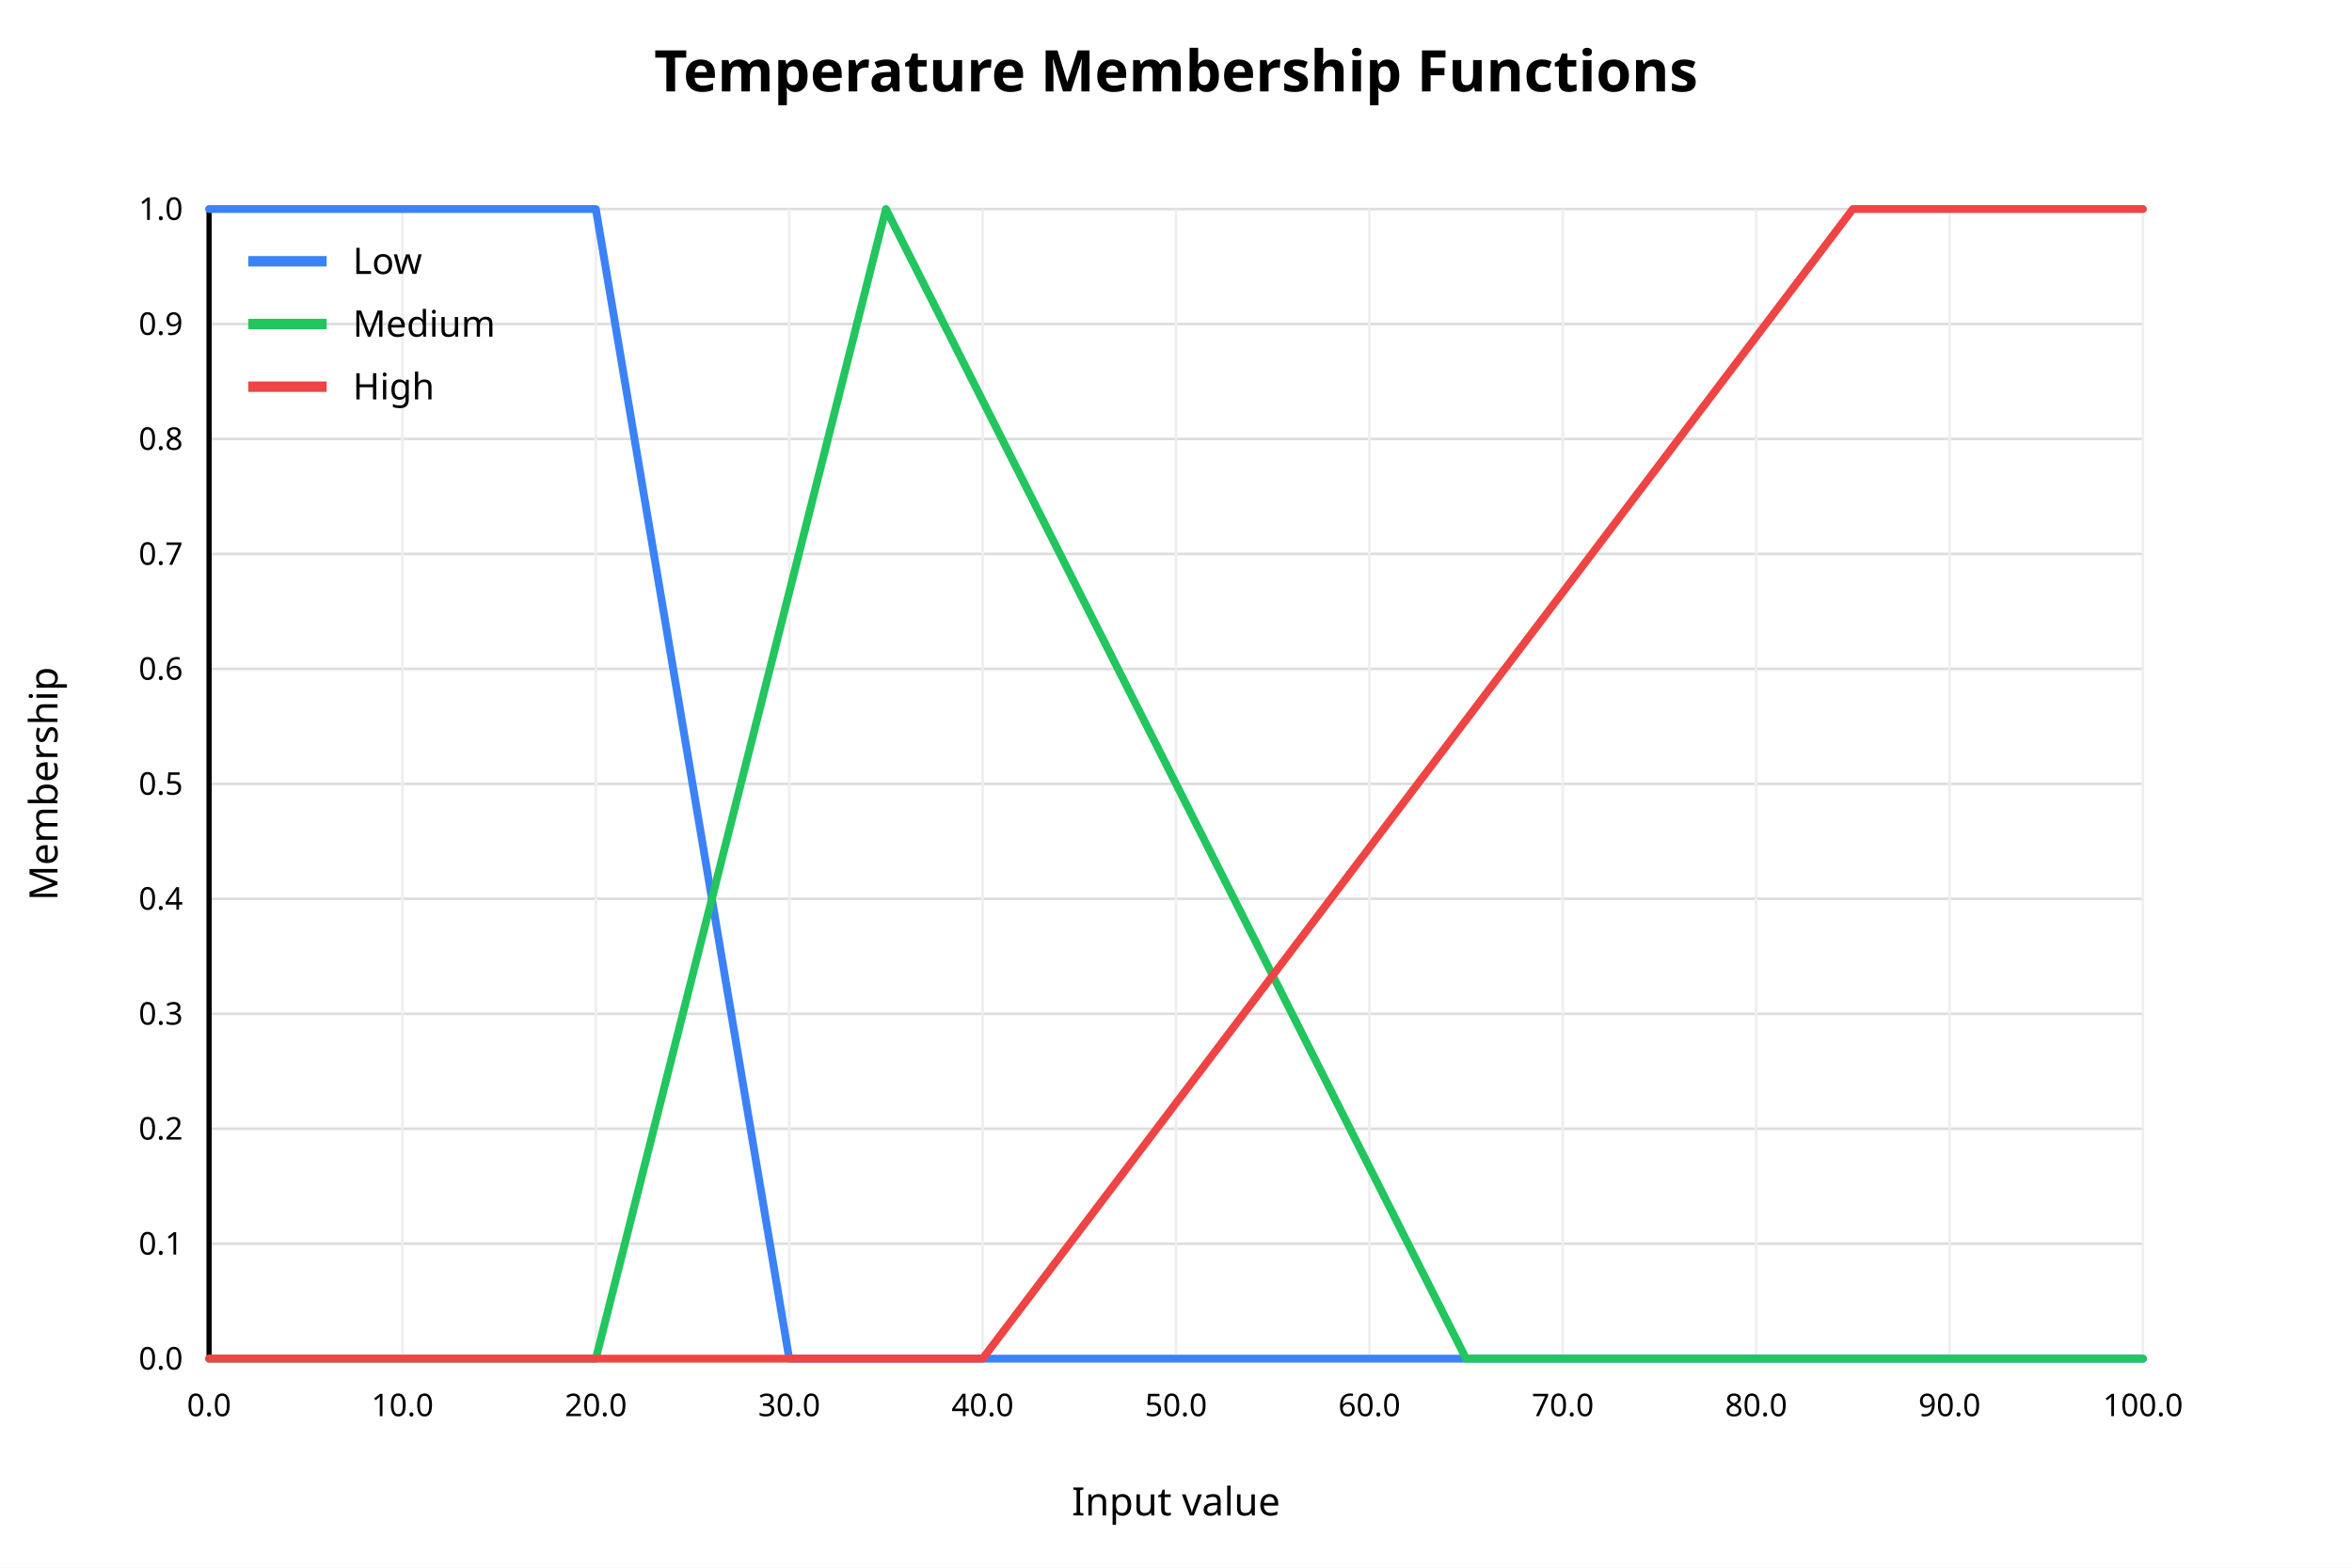
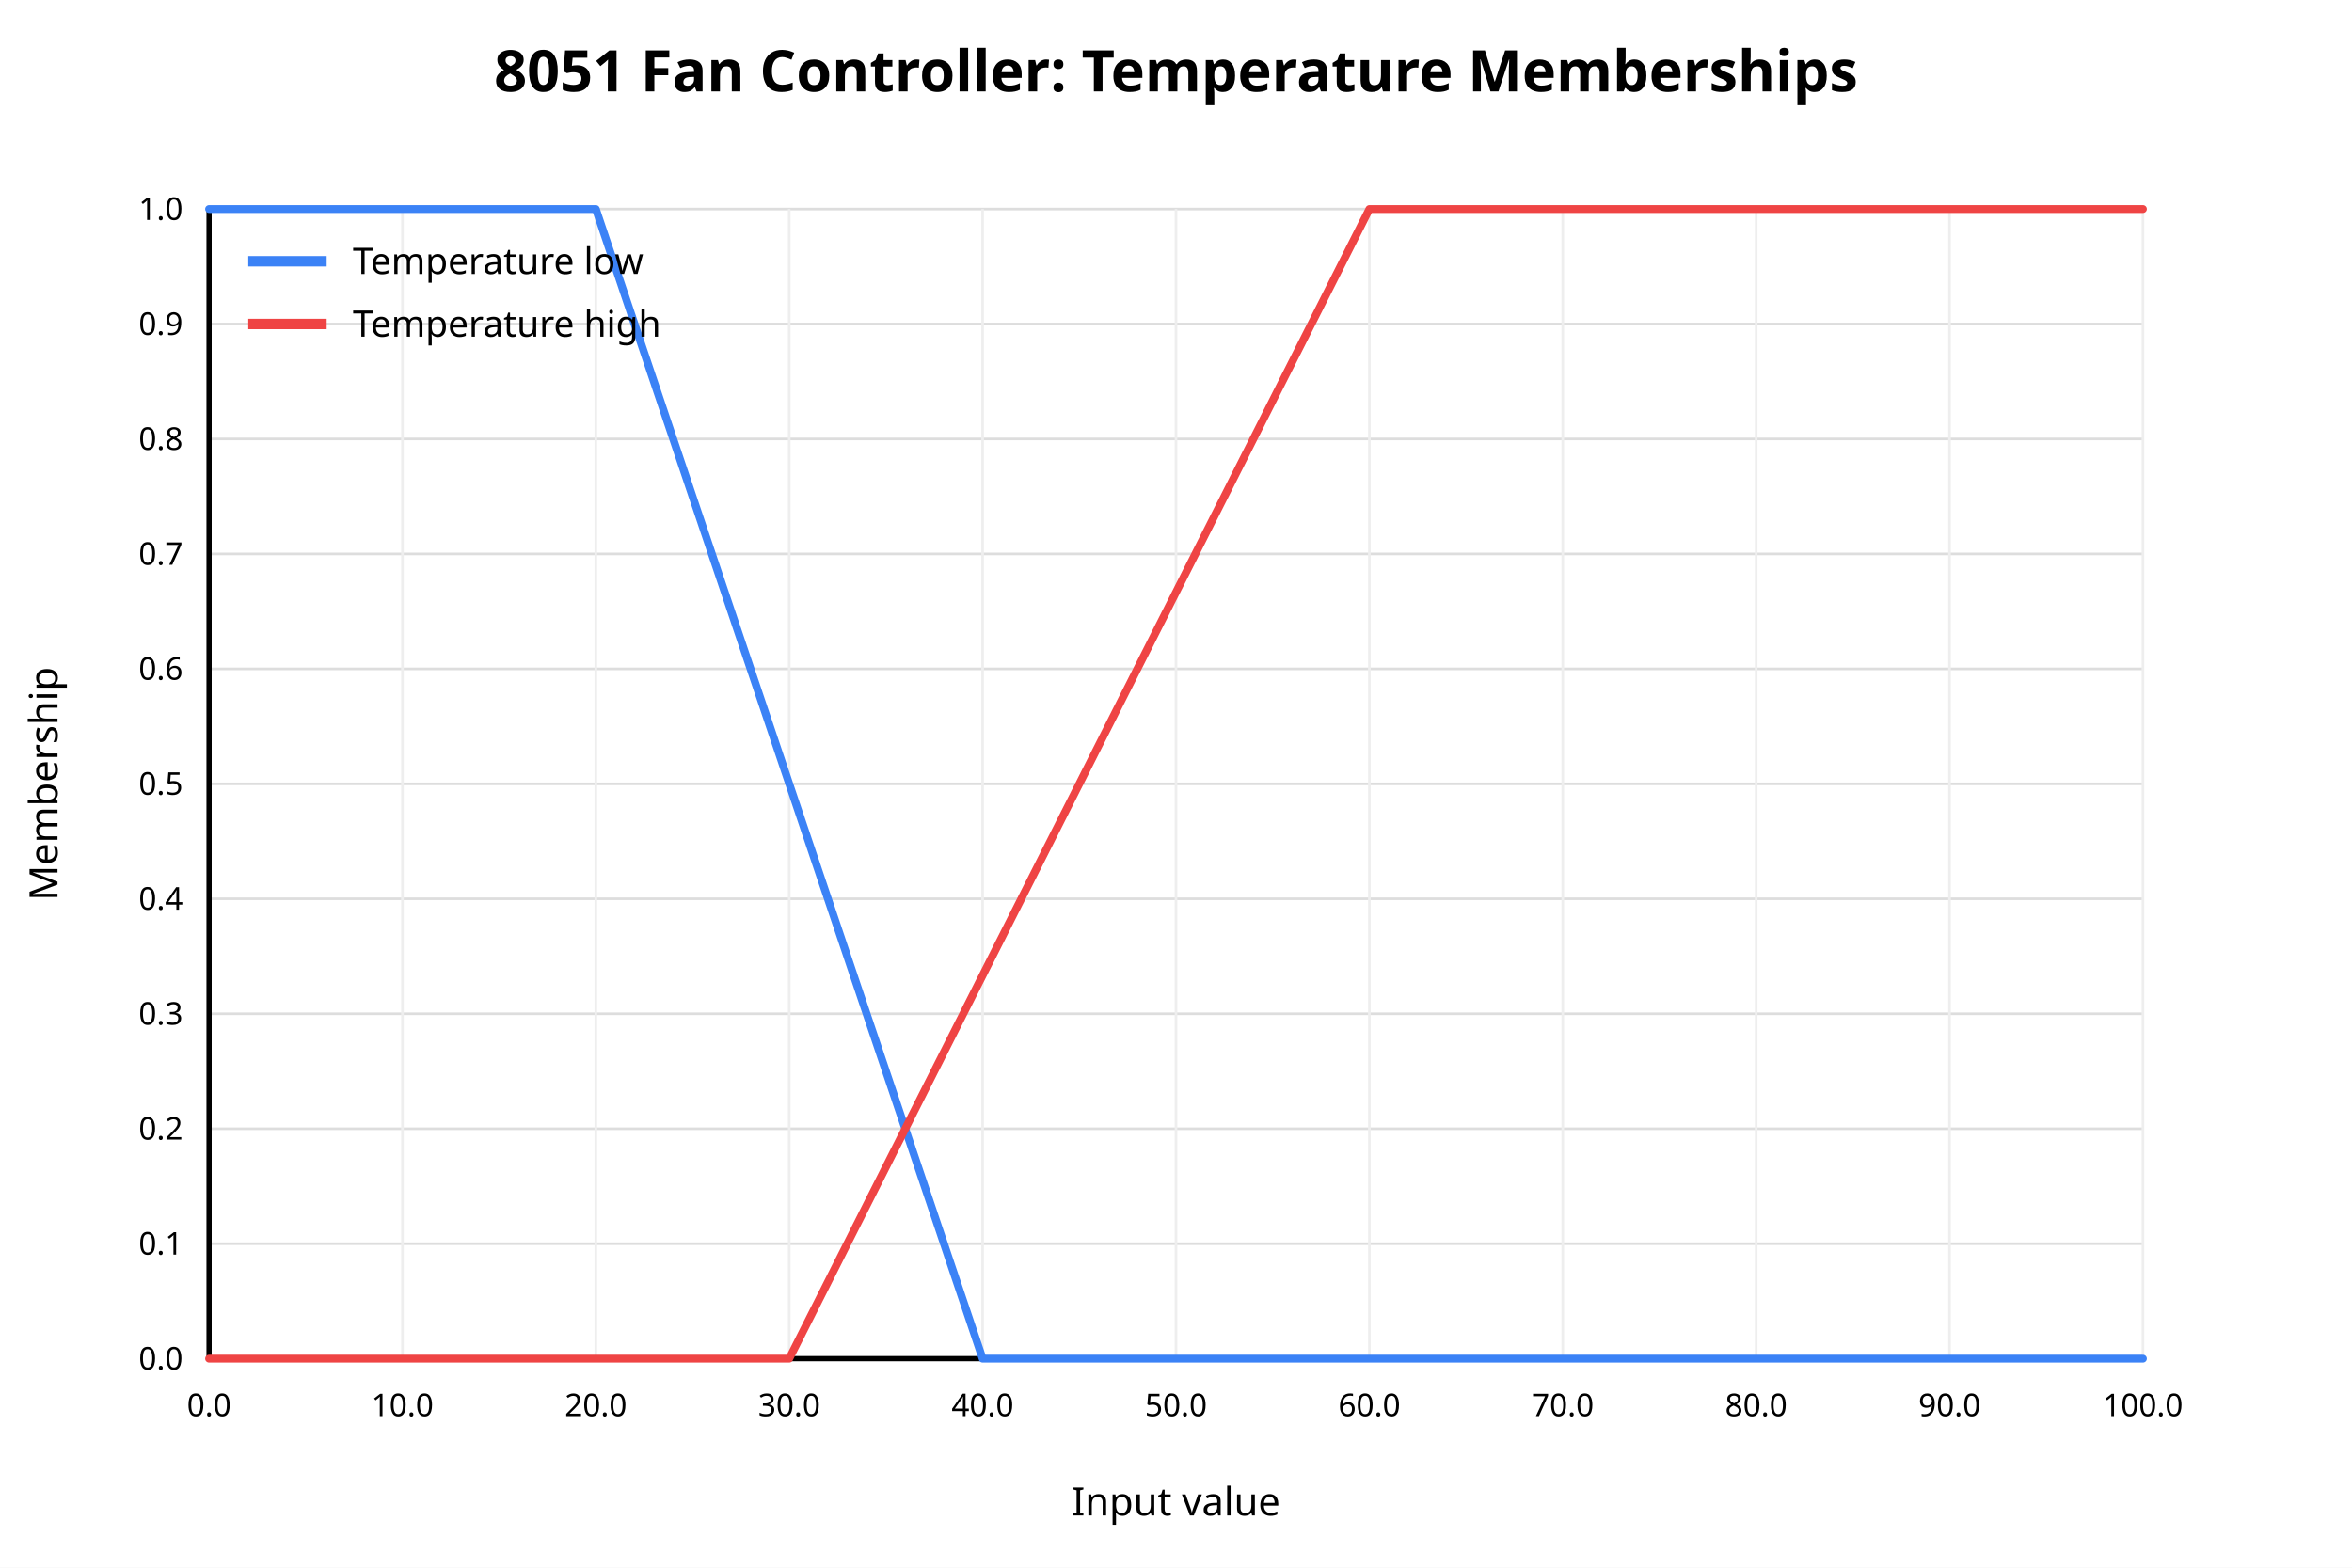
<svg xmlns="http://www.w3.org/2000/svg" width="900" height="600" viewBox="0 0 900 600">
  <rect x="0" y="0" width="900" height="600" fill="white" />
-   <text x="450" y="35" text-anchor="middle" font-family="sans-serif" font-size="22" font-weight="bold" fill="black">Temperature Membership Functions</text>
+   <text x="450" y="35" text-anchor="middle" font-family="sans-serif" font-size="22" font-weight="bold" fill="black">8051 Fan Controller: Temperature Memberships</text>
  <line x1="80" y1="520.00" x2="820" y2="520.00" stroke="#dddddd" stroke-width="1" />
  <text x="70" y="520.00" text-anchor="end" dominant-baseline="middle" font-family="sans-serif" font-size="12" fill="black">0.0</text>
  <line x1="80" y1="476.00" x2="820" y2="476.00" stroke="#dddddd" stroke-width="1" />
  <text x="70" y="476.00" text-anchor="end" dominant-baseline="middle" font-family="sans-serif" font-size="12" fill="black">0.1</text>
  <line x1="80" y1="432.00" x2="820" y2="432.00" stroke="#dddddd" stroke-width="1" />
  <text x="70" y="432.00" text-anchor="end" dominant-baseline="middle" font-family="sans-serif" font-size="12" fill="black">0.2</text>
  <line x1="80" y1="388.00" x2="820" y2="388.00" stroke="#dddddd" stroke-width="1" />
  <text x="70" y="388.00" text-anchor="end" dominant-baseline="middle" font-family="sans-serif" font-size="12" fill="black">0.3</text>
  <line x1="80" y1="344.00" x2="820" y2="344.00" stroke="#dddddd" stroke-width="1" />
  <text x="70" y="344.00" text-anchor="end" dominant-baseline="middle" font-family="sans-serif" font-size="12" fill="black">0.4</text>
  <line x1="80" y1="300.00" x2="820" y2="300.00" stroke="#dddddd" stroke-width="1" />
  <text x="70" y="300.00" text-anchor="end" dominant-baseline="middle" font-family="sans-serif" font-size="12" fill="black">0.5</text>
  <line x1="80" y1="256.00" x2="820" y2="256.00" stroke="#dddddd" stroke-width="1" />
  <text x="70" y="256.00" text-anchor="end" dominant-baseline="middle" font-family="sans-serif" font-size="12" fill="black">0.6</text>
  <line x1="80" y1="212.00" x2="820" y2="212.00" stroke="#dddddd" stroke-width="1" />
  <text x="70" y="212.00" text-anchor="end" dominant-baseline="middle" font-family="sans-serif" font-size="12" fill="black">0.7</text>
  <line x1="80" y1="168.00" x2="820" y2="168.00" stroke="#dddddd" stroke-width="1" />
  <text x="70" y="168.00" text-anchor="end" dominant-baseline="middle" font-family="sans-serif" font-size="12" fill="black">0.8</text>
  <line x1="80" y1="124.00" x2="820" y2="124.00" stroke="#dddddd" stroke-width="1" />
  <text x="70" y="124.00" text-anchor="end" dominant-baseline="middle" font-family="sans-serif" font-size="12" fill="black">0.9</text>
  <line x1="80" y1="80.00" x2="820" y2="80.00" stroke="#dddddd" stroke-width="1" />
  <text x="70" y="80.00" text-anchor="end" dominant-baseline="middle" font-family="sans-serif" font-size="12" fill="black">1.0</text>
  <line x1="80.00" y1="80" x2="80.00" y2="520" stroke="#eeeeee" stroke-width="1" />
  <text x="80.00" y="542" text-anchor="middle" font-family="sans-serif" font-size="12" fill="black">0.0</text>
  <line x1="154.00" y1="80" x2="154.00" y2="520" stroke="#eeeeee" stroke-width="1" />
  <text x="154.00" y="542" text-anchor="middle" font-family="sans-serif" font-size="12" fill="black">10.0</text>
  <line x1="228.00" y1="80" x2="228.00" y2="520" stroke="#eeeeee" stroke-width="1" />
  <text x="228.00" y="542" text-anchor="middle" font-family="sans-serif" font-size="12" fill="black">20.0</text>
  <line x1="302.00" y1="80" x2="302.00" y2="520" stroke="#eeeeee" stroke-width="1" />
  <text x="302.00" y="542" text-anchor="middle" font-family="sans-serif" font-size="12" fill="black">30.0</text>
  <line x1="376.00" y1="80" x2="376.00" y2="520" stroke="#eeeeee" stroke-width="1" />
  <text x="376.00" y="542" text-anchor="middle" font-family="sans-serif" font-size="12" fill="black">40.0</text>
  <line x1="450.00" y1="80" x2="450.00" y2="520" stroke="#eeeeee" stroke-width="1" />
  <text x="450.00" y="542" text-anchor="middle" font-family="sans-serif" font-size="12" fill="black">50.0</text>
  <line x1="524.00" y1="80" x2="524.00" y2="520" stroke="#eeeeee" stroke-width="1" />
  <text x="524.00" y="542" text-anchor="middle" font-family="sans-serif" font-size="12" fill="black">60.0</text>
  <line x1="598.00" y1="80" x2="598.00" y2="520" stroke="#eeeeee" stroke-width="1" />
  <text x="598.00" y="542" text-anchor="middle" font-family="sans-serif" font-size="12" fill="black">70.0</text>
  <line x1="672.00" y1="80" x2="672.00" y2="520" stroke="#eeeeee" stroke-width="1" />
  <text x="672.00" y="542" text-anchor="middle" font-family="sans-serif" font-size="12" fill="black">80.0</text>
  <line x1="746.00" y1="80" x2="746.00" y2="520" stroke="#eeeeee" stroke-width="1" />
  <text x="746.00" y="542" text-anchor="middle" font-family="sans-serif" font-size="12" fill="black">90.0</text>
  <line x1="820.00" y1="80" x2="820.00" y2="520" stroke="#eeeeee" stroke-width="1" />
  <text x="820.00" y="542" text-anchor="middle" font-family="sans-serif" font-size="12" fill="black">100.0</text>
  <line x1="80" y1="520" x2="820" y2="520" stroke="black" stroke-width="2" />
  <line x1="80" y1="80" x2="80" y2="520" stroke="black" stroke-width="2" />
  <text x="450" y="580" text-anchor="middle" font-family="sans-serif" font-size="15" fill="black">Input value</text>
  <text x="22" y="300" text-anchor="middle" font-family="sans-serif" font-size="15" fill="black" transform="rotate(-90 22 300)">Membership</text>
-   <polyline fill="none" stroke="#3b82f6" stroke-width="3" stroke-linejoin="round" stroke-linecap="round" points="80.00,80.00 87.40,80.00 94.80,80.00 102.20,80.00 109.60,80.00 117.00,80.00 124.40,80.00 131.80,80.00 139.20,80.00 146.60,80.00 154.00,80.00 161.40,80.00 168.80,80.00 176.20,80.00 183.60,80.00 191.00,80.00 198.40,80.00 205.80,80.00 213.20,80.00 220.60,80.00 228.00,80.00 235.40,124.00 242.80,168.00 250.20,212.00 257.60,256.00 265.00,300.00 272.40,344.00 279.80,388.00 287.20,432.00 294.60,476.00 302.00,520.00 309.40,520.00 316.80,520.00 324.20,520.00 331.60,520.00 339.00,520.00 346.40,520.00 353.80,520.00 361.20,520.00 368.60,520.00 376.00,520.00 383.40,520.00 390.80,520.00 398.20,520.00 405.60,520.00 413.00,520.00 420.40,520.00 427.80,520.00 435.20,520.00 442.60,520.00 450.00,520.00 457.40,520.00 464.80,520.00 472.20,520.00 479.60,520.00 487.00,520.00 494.40,520.00 501.80,520.00 509.20,520.00 516.60,520.00 524.00,520.00 531.40,520.00 538.80,520.00 546.20,520.00 553.60,520.00 561.00,520.00 568.40,520.00 575.80,520.00 583.20,520.00 590.60,520.00 598.00,520.00 605.40,520.00 612.80,520.00 620.20,520.00 627.60,520.00 635.00,520.00 642.40,520.00 649.80,520.00 657.20,520.00 664.60,520.00 672.00,520.00 679.40,520.00 686.80,520.00 694.20,520.00 701.60,520.00 709.00,520.00 716.40,520.00 723.80,520.00 731.20,520.00 738.60,520.00 746.00,520.00 753.40,520.00 760.80,520.00 768.20,520.00 775.60,520.00 783.00,520.00 790.40,520.00 797.80,520.00 805.20,520.00 812.60,520.00 820.00,520.00" />
+   <polyline fill="none" stroke="#3b82f6" stroke-width="3" stroke-linejoin="round" stroke-linecap="round" points="80.00,80.00 87.40,80.00 94.80,80.00 102.20,80.00 109.60,80.00 117.00,80.00 124.40,80.00 131.80,80.00 139.20,80.00 146.60,80.00 154.00,80.00 161.40,80.00 168.80,80.00 176.20,80.00 183.60,80.00 191.00,80.00 198.40,80.00 205.80,80.00 213.20,80.00 220.60,80.00 228.00,80.00 235.40,102.00 242.80,124.00 250.20,146.00 257.60,168.00 265.00,190.00 272.40,212.00 279.80,234.00 287.20,256.00 294.60,278.00 302.00,300.00 309.40,322.00 316.80,344.00 324.20,366.00 331.60,388.00 339.00,410.00 346.40,432.00 353.80,454.00 361.20,476.00 368.60,498.00 376.00,520.00 383.40,520.00 390.80,520.00 398.20,520.00 405.60,520.00 413.00,520.00 420.40,520.00 427.80,520.00 435.20,520.00 442.60,520.00 450.00,520.00 457.40,520.00 464.80,520.00 472.20,520.00 479.60,520.00 487.00,520.00 494.40,520.00 501.80,520.00 509.20,520.00 516.60,520.00 524.00,520.00 531.40,520.00 538.80,520.00 546.20,520.00 553.60,520.00 561.00,520.00 568.40,520.00 575.80,520.00 583.20,520.00 590.60,520.00 598.00,520.00 605.40,520.00 612.80,520.00 620.20,520.00 627.60,520.00 635.00,520.00 642.40,520.00 649.80,520.00 657.20,520.00 664.60,520.00 672.00,520.00 679.40,520.00 686.80,520.00 694.20,520.00 701.60,520.00 709.00,520.00 716.40,520.00 723.80,520.00 731.20,520.00 738.60,520.00 746.00,520.00 753.40,520.00 760.80,520.00 768.20,520.00 775.60,520.00 783.00,520.00 790.40,520.00 797.80,520.00 805.20,520.00 812.60,520.00 820.00,520.00" />
  <line x1="95" y1="100" x2="125" y2="100" stroke="#3b82f6" stroke-width="4" />
-   <text x="135" y="100" dominant-baseline="middle" font-family="sans-serif" font-size="14" fill="black">Low</text>
-   <polyline fill="none" stroke="#22c55e" stroke-width="3" stroke-linejoin="round" stroke-linecap="round" points="80.00,520.00 87.40,520.00 94.80,520.00 102.20,520.00 109.60,520.00 117.00,520.00 124.40,520.00 131.80,520.00 139.20,520.00 146.60,520.00 154.00,520.00 161.40,520.00 168.80,520.00 176.20,520.00 183.60,520.00 191.00,520.00 198.40,520.00 205.80,520.00 213.20,520.00 220.60,520.00 228.00,520.00 235.40,490.67 242.80,461.33 250.20,432.00 257.60,402.67 265.00,373.33 272.40,344.00 279.80,314.67 287.20,285.33 294.60,256.00 302.00,226.67 309.40,197.33 316.80,168.00 324.20,138.67 331.60,109.33 339.00,80.00 346.40,94.67 353.80,109.33 361.20,124.00 368.60,138.67 376.00,153.33 383.40,168.00 390.80,182.67 398.20,197.33 405.60,212.00 413.00,226.67 420.40,241.33 427.80,256.00 435.20,270.67 442.60,285.33 450.00,300.00 457.40,314.67 464.80,329.33 472.20,344.00 479.60,358.67 487.00,373.33 494.40,388.00 501.80,402.67 509.20,417.33 516.60,432.00 524.00,446.67 531.40,461.33 538.80,476.00 546.20,490.67 553.60,505.33 561.00,520.00 568.40,520.00 575.80,520.00 583.20,520.00 590.60,520.00 598.00,520.00 605.40,520.00 612.80,520.00 620.20,520.00 627.60,520.00 635.00,520.00 642.40,520.00 649.80,520.00 657.20,520.00 664.60,520.00 672.00,520.00 679.40,520.00 686.80,520.00 694.20,520.00 701.60,520.00 709.00,520.00 716.40,520.00 723.80,520.00 731.20,520.00 738.60,520.00 746.00,520.00 753.40,520.00 760.80,520.00 768.20,520.00 775.60,520.00 783.00,520.00 790.40,520.00 797.80,520.00 805.20,520.00 812.60,520.00 820.00,520.00" />
-   <line x1="95" y1="124" x2="125" y2="124" stroke="#22c55e" stroke-width="4" />
-   <text x="135" y="124" dominant-baseline="middle" font-family="sans-serif" font-size="14" fill="black">Medium</text>
-   <polyline fill="none" stroke="#ef4444" stroke-width="3" stroke-linejoin="round" stroke-linecap="round" points="80.00,520.00 87.40,520.00 94.80,520.00 102.20,520.00 109.60,520.00 117.00,520.00 124.40,520.00 131.80,520.00 139.20,520.00 146.60,520.00 154.00,520.00 161.40,520.00 168.80,520.00 176.20,520.00 183.60,520.00 191.00,520.00 198.40,520.00 205.80,520.00 213.20,520.00 220.60,520.00 228.00,520.00 235.40,520.00 242.80,520.00 250.20,520.00 257.60,520.00 265.00,520.00 272.40,520.00 279.80,520.00 287.20,520.00 294.60,520.00 302.00,520.00 309.40,520.00 316.80,520.00 324.20,520.00 331.60,520.00 339.00,520.00 346.40,520.00 353.80,520.00 361.20,520.00 368.60,520.00 376.00,520.00 383.40,510.22 390.80,500.44 398.20,490.67 405.60,480.89 413.00,471.11 420.40,461.33 427.80,451.56 435.20,441.78 442.60,432.00 450.00,422.22 457.40,412.44 464.80,402.67 472.20,392.89 479.60,383.11 487.00,373.33 494.40,363.56 501.80,353.78 509.20,344.00 516.60,334.22 524.00,324.44 531.40,314.67 538.80,304.89 546.20,295.11 553.60,285.33 561.00,275.56 568.40,265.78 575.80,256.00 583.20,246.22 590.60,236.44 598.00,226.67 605.40,216.89 612.80,207.11 620.20,197.33 627.60,187.56 635.00,177.78 642.40,168.00 649.80,158.22 657.20,148.44 664.60,138.67 672.00,128.89 679.40,119.11 686.80,109.33 694.20,99.56 701.60,89.78 709.00,80.00 716.40,80.00 723.80,80.00 731.20,80.00 738.60,80.00 746.00,80.00 753.40,80.00 760.80,80.00 768.20,80.00 775.60,80.00 783.00,80.00 790.40,80.00 797.80,80.00 805.20,80.00 812.60,80.00 820.00,80.00" />
-   <line x1="95" y1="148" x2="125" y2="148" stroke="#ef4444" stroke-width="4" />
-   <text x="135" y="148" dominant-baseline="middle" font-family="sans-serif" font-size="14" fill="black">High</text>
+   <text x="135" y="100" dominant-baseline="middle" font-family="sans-serif" font-size="14" fill="black">Temperature low</text>
+   <polyline fill="none" stroke="#ef4444" stroke-width="3" stroke-linejoin="round" stroke-linecap="round" points="80.00,520.00 87.40,520.00 94.80,520.00 102.20,520.00 109.60,520.00 117.00,520.00 124.40,520.00 131.80,520.00 139.20,520.00 146.60,520.00 154.00,520.00 161.40,520.00 168.80,520.00 176.20,520.00 183.60,520.00 191.00,520.00 198.40,520.00 205.80,520.00 213.20,520.00 220.60,520.00 228.00,520.00 235.40,520.00 242.80,520.00 250.20,520.00 257.60,520.00 265.00,520.00 272.40,520.00 279.80,520.00 287.20,520.00 294.60,520.00 302.00,520.00 309.40,505.33 316.80,490.67 324.20,476.00 331.60,461.33 339.00,446.67 346.40,432.00 353.80,417.33 361.20,402.67 368.60,388.00 376.00,373.33 383.40,358.67 390.80,344.00 398.20,329.33 405.60,314.67 413.00,300.00 420.40,285.33 427.80,270.67 435.20,256.00 442.60,241.33 450.00,226.67 457.40,212.00 464.80,197.33 472.20,182.67 479.60,168.00 487.00,153.33 494.40,138.67 501.80,124.00 509.20,109.33 516.60,94.67 524.00,80.00 531.40,80.00 538.80,80.00 546.20,80.00 553.60,80.00 561.00,80.00 568.40,80.00 575.80,80.00 583.20,80.00 590.60,80.00 598.00,80.00 605.40,80.00 612.80,80.00 620.20,80.00 627.60,80.00 635.00,80.00 642.40,80.00 649.80,80.00 657.20,80.00 664.60,80.00 672.00,80.00 679.40,80.00 686.80,80.00 694.20,80.00 701.60,80.00 709.00,80.00 716.40,80.00 723.80,80.00 731.20,80.00 738.60,80.00 746.00,80.00 753.40,80.00 760.80,80.00 768.20,80.00 775.60,80.00 783.00,80.00 790.40,80.00 797.80,80.00 805.20,80.00 812.60,80.00 820.00,80.00" />
+   <line x1="95" y1="124" x2="125" y2="124" stroke="#ef4444" stroke-width="4" />
+   <text x="135" y="124" dominant-baseline="middle" font-family="sans-serif" font-size="14" fill="black">Temperature high</text>
</svg>
